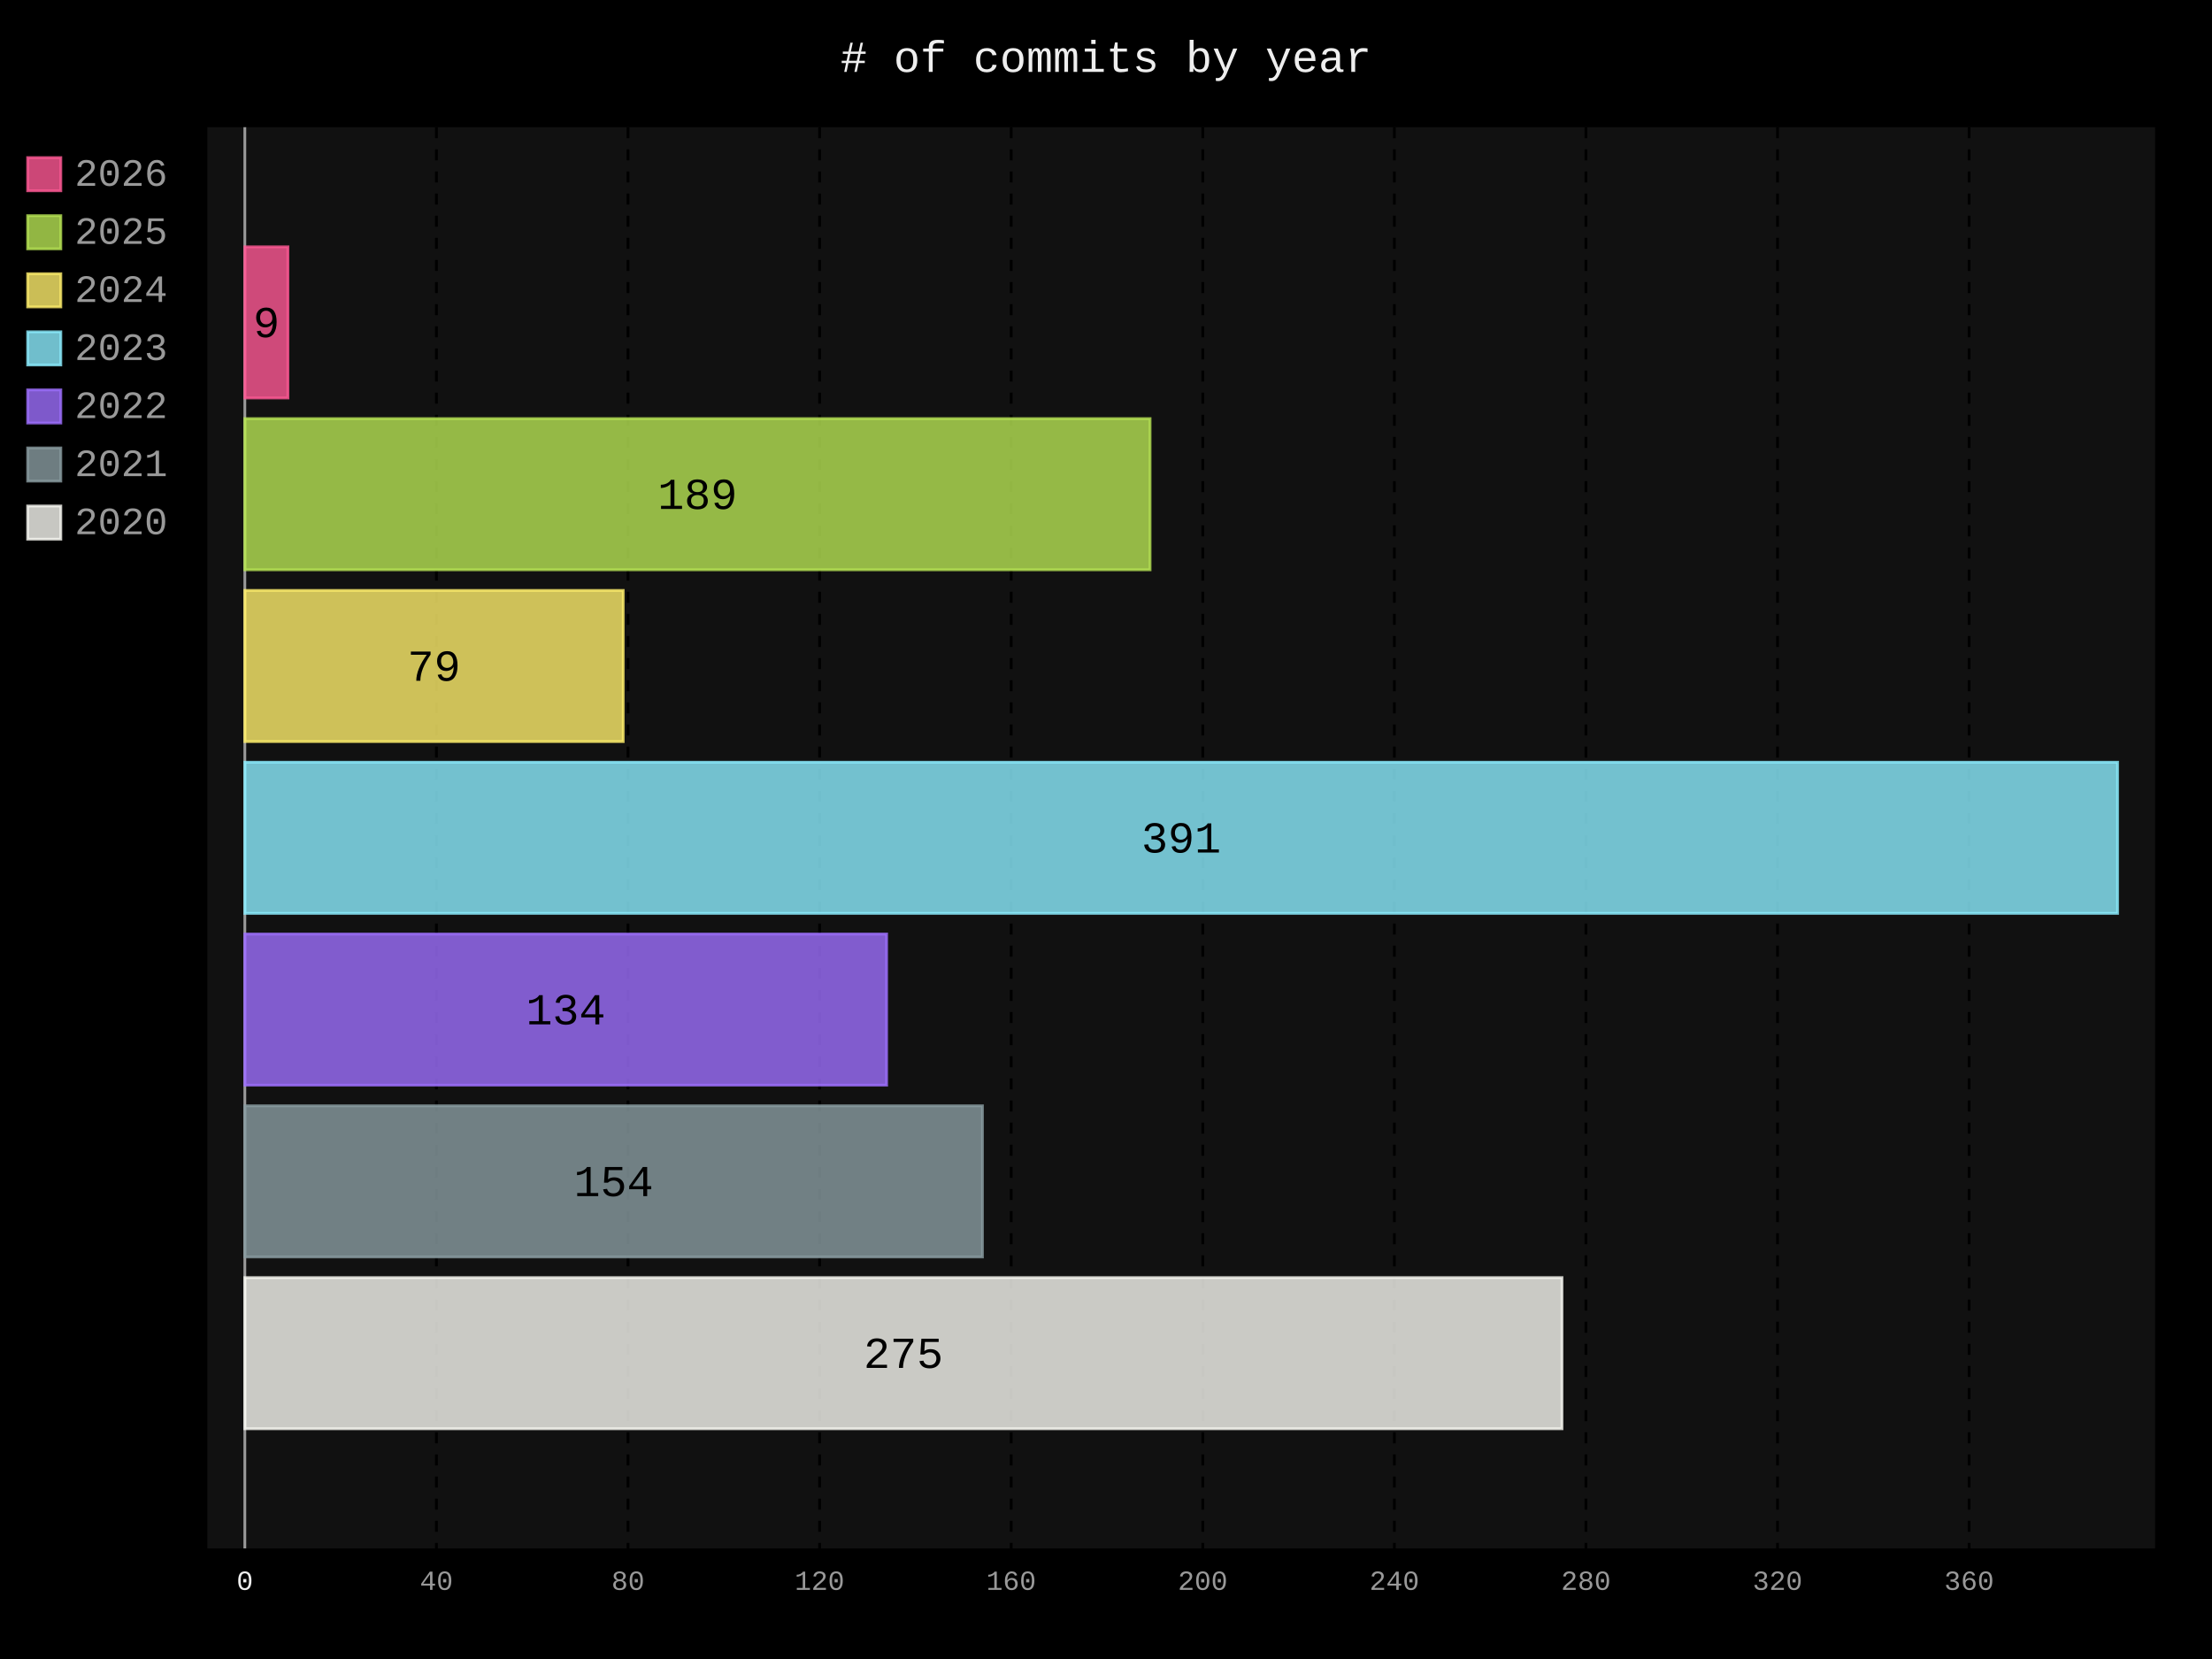
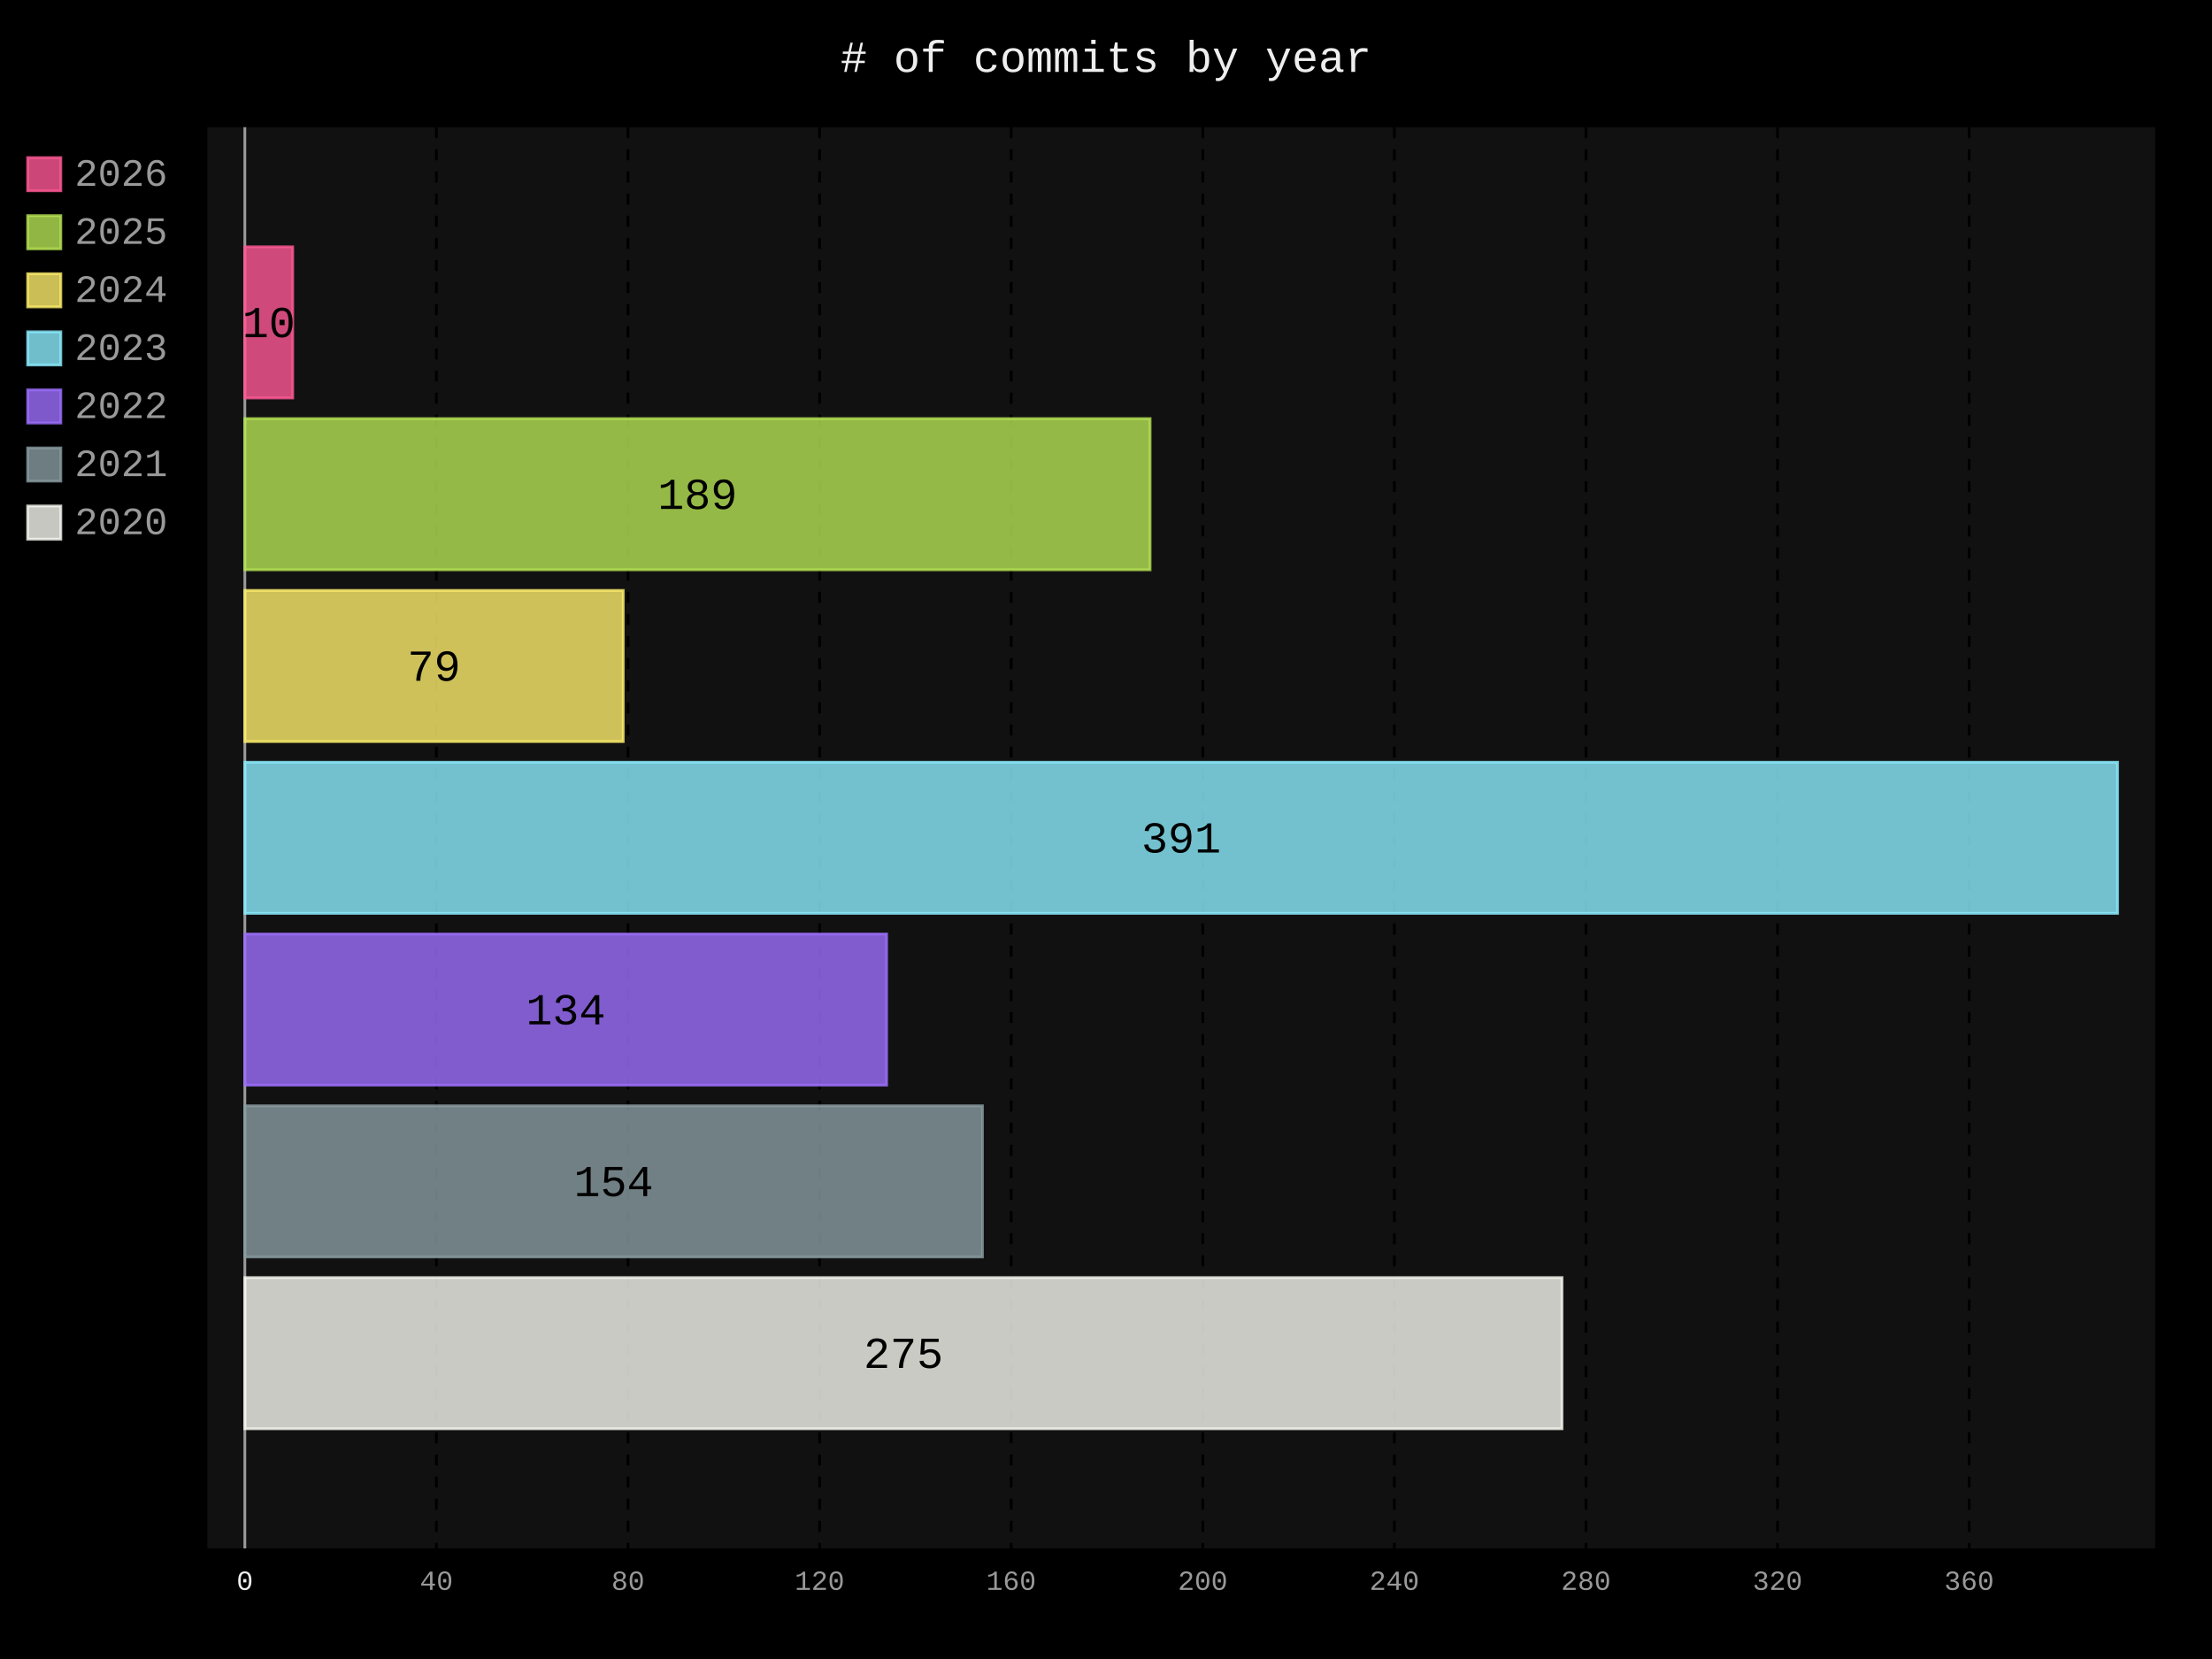
- <svg xmlns="http://www.w3.org/2000/svg" id="chart-def0020d-f795-48fe-9bcf-e3309d5ca8dc" class="pygal-chart" viewBox="0 0 800 600">
+ <svg xmlns="http://www.w3.org/2000/svg" id="chart-0d1c40ac-0999-4a71-a3a1-42ea26ef7362" class="pygal-chart" viewBox="0 0 800 600">
  <defs>
-     <style type="text/css">#chart-def0020d-f795-48fe-9bcf-e3309d5ca8dc{-webkit-user-select:none;-webkit-font-smoothing:antialiased;font-family:Consolas,"Liberation Mono",Menlo,Courier,monospace}#chart-def0020d-f795-48fe-9bcf-e3309d5ca8dc .title{font-family:Consolas,"Liberation Mono",Menlo,Courier,monospace;font-size:16px}#chart-def0020d-f795-48fe-9bcf-e3309d5ca8dc .legends .legend text{font-family:Consolas,"Liberation Mono",Menlo,Courier,monospace;font-size:14px}#chart-def0020d-f795-48fe-9bcf-e3309d5ca8dc .axis text{font-family:Consolas,"Liberation Mono",Menlo,Courier,monospace;font-size:10px}#chart-def0020d-f795-48fe-9bcf-e3309d5ca8dc .axis text.major{font-family:Consolas,"Liberation Mono",Menlo,Courier,monospace;font-size:10px}#chart-def0020d-f795-48fe-9bcf-e3309d5ca8dc .text-overlay text.value{font-family:Consolas,"Liberation Mono",Menlo,Courier,monospace;font-size:16px}#chart-def0020d-f795-48fe-9bcf-e3309d5ca8dc .text-overlay text.label{font-family:Consolas,"Liberation Mono",Menlo,Courier,monospace;font-size:10px}#chart-def0020d-f795-48fe-9bcf-e3309d5ca8dc .tooltip{font-family:Consolas,"Liberation Mono",Menlo,Courier,monospace;font-size:14px}#chart-def0020d-f795-48fe-9bcf-e3309d5ca8dc text.no_data{font-family:Consolas,"Liberation Mono",Menlo,Courier,monospace;font-size:64px}
- #chart-def0020d-f795-48fe-9bcf-e3309d5ca8dc{background-color:black}#chart-def0020d-f795-48fe-9bcf-e3309d5ca8dc path,#chart-def0020d-f795-48fe-9bcf-e3309d5ca8dc line,#chart-def0020d-f795-48fe-9bcf-e3309d5ca8dc rect,#chart-def0020d-f795-48fe-9bcf-e3309d5ca8dc circle{-webkit-transition:250ms;-moz-transition:250ms;transition:250ms}#chart-def0020d-f795-48fe-9bcf-e3309d5ca8dc .graph &gt; .background{fill:black}#chart-def0020d-f795-48fe-9bcf-e3309d5ca8dc .plot &gt; .background{fill:#111}#chart-def0020d-f795-48fe-9bcf-e3309d5ca8dc .graph{fill:#999}#chart-def0020d-f795-48fe-9bcf-e3309d5ca8dc text.no_data{fill:#eee}#chart-def0020d-f795-48fe-9bcf-e3309d5ca8dc .title{fill:#eee}#chart-def0020d-f795-48fe-9bcf-e3309d5ca8dc .legends .legend text{fill:#999}#chart-def0020d-f795-48fe-9bcf-e3309d5ca8dc .legends .legend:hover text{fill:#eee}#chart-def0020d-f795-48fe-9bcf-e3309d5ca8dc .axis .line{stroke:#eee}#chart-def0020d-f795-48fe-9bcf-e3309d5ca8dc .axis .guide.line{stroke:#555}#chart-def0020d-f795-48fe-9bcf-e3309d5ca8dc .axis .major.line{stroke:#999}#chart-def0020d-f795-48fe-9bcf-e3309d5ca8dc .axis text.major{fill:#eee}#chart-def0020d-f795-48fe-9bcf-e3309d5ca8dc .axis.y .guides:hover .guide.line,#chart-def0020d-f795-48fe-9bcf-e3309d5ca8dc .line-graph .axis.x .guides:hover .guide.line,#chart-def0020d-f795-48fe-9bcf-e3309d5ca8dc .stackedline-graph .axis.x .guides:hover .guide.line,#chart-def0020d-f795-48fe-9bcf-e3309d5ca8dc .xy-graph .axis.x .guides:hover .guide.line{stroke:#eee}#chart-def0020d-f795-48fe-9bcf-e3309d5ca8dc .axis .guides:hover text{fill:#eee}#chart-def0020d-f795-48fe-9bcf-e3309d5ca8dc .reactive{fill-opacity:.8;stroke-opacity:.8;stroke-width:1}#chart-def0020d-f795-48fe-9bcf-e3309d5ca8dc .ci{stroke:#999}#chart-def0020d-f795-48fe-9bcf-e3309d5ca8dc .reactive.active,#chart-def0020d-f795-48fe-9bcf-e3309d5ca8dc .active .reactive{fill-opacity:.4;stroke-opacity:.9;stroke-width:4}#chart-def0020d-f795-48fe-9bcf-e3309d5ca8dc .ci .reactive.active{stroke-width:1.5}#chart-def0020d-f795-48fe-9bcf-e3309d5ca8dc .series text{fill:#eee}#chart-def0020d-f795-48fe-9bcf-e3309d5ca8dc .tooltip rect{fill:#111;stroke:#eee;-webkit-transition:opacity 250ms;-moz-transition:opacity 250ms;transition:opacity 250ms}#chart-def0020d-f795-48fe-9bcf-e3309d5ca8dc .tooltip .label{fill:#999}#chart-def0020d-f795-48fe-9bcf-e3309d5ca8dc .tooltip .label{fill:#999}#chart-def0020d-f795-48fe-9bcf-e3309d5ca8dc .tooltip .legend{font-size:.8em;fill:#555}#chart-def0020d-f795-48fe-9bcf-e3309d5ca8dc .tooltip .x_label{font-size:.6em;fill:#eee}#chart-def0020d-f795-48fe-9bcf-e3309d5ca8dc .tooltip .xlink{font-size:.5em;text-decoration:underline}#chart-def0020d-f795-48fe-9bcf-e3309d5ca8dc .tooltip .value{font-size:1.5em}#chart-def0020d-f795-48fe-9bcf-e3309d5ca8dc .bound{font-size:.5em}#chart-def0020d-f795-48fe-9bcf-e3309d5ca8dc .max-value{font-size:.75em;fill:#555}#chart-def0020d-f795-48fe-9bcf-e3309d5ca8dc .map-element{fill:#111;stroke:#555 !important}#chart-def0020d-f795-48fe-9bcf-e3309d5ca8dc .map-element .reactive{fill-opacity:inherit;stroke-opacity:inherit}#chart-def0020d-f795-48fe-9bcf-e3309d5ca8dc .color-0,#chart-def0020d-f795-48fe-9bcf-e3309d5ca8dc .color-0 a:visited{stroke:#ff5995;fill:#ff5995}#chart-def0020d-f795-48fe-9bcf-e3309d5ca8dc .color-1,#chart-def0020d-f795-48fe-9bcf-e3309d5ca8dc .color-1 a:visited{stroke:#b6e354;fill:#b6e354}#chart-def0020d-f795-48fe-9bcf-e3309d5ca8dc .color-2,#chart-def0020d-f795-48fe-9bcf-e3309d5ca8dc .color-2 a:visited{stroke:#feed6c;fill:#feed6c}#chart-def0020d-f795-48fe-9bcf-e3309d5ca8dc .color-3,#chart-def0020d-f795-48fe-9bcf-e3309d5ca8dc .color-3 a:visited{stroke:#8cedff;fill:#8cedff}#chart-def0020d-f795-48fe-9bcf-e3309d5ca8dc .color-4,#chart-def0020d-f795-48fe-9bcf-e3309d5ca8dc .color-4 a:visited{stroke:#9e6ffe;fill:#9e6ffe}#chart-def0020d-f795-48fe-9bcf-e3309d5ca8dc .color-5,#chart-def0020d-f795-48fe-9bcf-e3309d5ca8dc .color-5 a:visited{stroke:#899ca1;fill:#899ca1}#chart-def0020d-f795-48fe-9bcf-e3309d5ca8dc .color-6,#chart-def0020d-f795-48fe-9bcf-e3309d5ca8dc .color-6 a:visited{stroke:#f8f8f2;fill:#f8f8f2}#chart-def0020d-f795-48fe-9bcf-e3309d5ca8dc .text-overlay .color-0 text{fill:black}#chart-def0020d-f795-48fe-9bcf-e3309d5ca8dc .text-overlay .color-1 text{fill:black}#chart-def0020d-f795-48fe-9bcf-e3309d5ca8dc .text-overlay .color-2 text{fill:black}#chart-def0020d-f795-48fe-9bcf-e3309d5ca8dc .text-overlay .color-3 text{fill:black}#chart-def0020d-f795-48fe-9bcf-e3309d5ca8dc .text-overlay .color-4 text{fill:black}#chart-def0020d-f795-48fe-9bcf-e3309d5ca8dc .text-overlay .color-5 text{fill:black}#chart-def0020d-f795-48fe-9bcf-e3309d5ca8dc .text-overlay .color-6 text{fill:black}
- #chart-def0020d-f795-48fe-9bcf-e3309d5ca8dc text.no_data{text-anchor:middle}#chart-def0020d-f795-48fe-9bcf-e3309d5ca8dc .guide.line{fill:none}#chart-def0020d-f795-48fe-9bcf-e3309d5ca8dc .centered{text-anchor:middle}#chart-def0020d-f795-48fe-9bcf-e3309d5ca8dc .title{text-anchor:middle}#chart-def0020d-f795-48fe-9bcf-e3309d5ca8dc .legends .legend text{fill-opacity:1}#chart-def0020d-f795-48fe-9bcf-e3309d5ca8dc .axis.x text{text-anchor:middle}#chart-def0020d-f795-48fe-9bcf-e3309d5ca8dc .axis.x:not(.web) text[transform]{text-anchor:start}#chart-def0020d-f795-48fe-9bcf-e3309d5ca8dc .axis.x:not(.web) text[transform].backwards{text-anchor:end}#chart-def0020d-f795-48fe-9bcf-e3309d5ca8dc .axis.y text{text-anchor:end}#chart-def0020d-f795-48fe-9bcf-e3309d5ca8dc .axis.y text[transform].backwards{text-anchor:start}#chart-def0020d-f795-48fe-9bcf-e3309d5ca8dc .axis.y2 text{text-anchor:start}#chart-def0020d-f795-48fe-9bcf-e3309d5ca8dc .axis.y2 text[transform].backwards{text-anchor:end}#chart-def0020d-f795-48fe-9bcf-e3309d5ca8dc .axis .guide.line{stroke-dasharray:4,4;stroke:black}#chart-def0020d-f795-48fe-9bcf-e3309d5ca8dc .axis .major.guide.line{stroke-dasharray:6,6;stroke:black}#chart-def0020d-f795-48fe-9bcf-e3309d5ca8dc .horizontal .axis.y .guide.line,#chart-def0020d-f795-48fe-9bcf-e3309d5ca8dc .horizontal .axis.y2 .guide.line,#chart-def0020d-f795-48fe-9bcf-e3309d5ca8dc .vertical .axis.x .guide.line{opacity:0}#chart-def0020d-f795-48fe-9bcf-e3309d5ca8dc .horizontal .axis.always_show .guide.line,#chart-def0020d-f795-48fe-9bcf-e3309d5ca8dc .vertical .axis.always_show .guide.line{opacity:1 !important}#chart-def0020d-f795-48fe-9bcf-e3309d5ca8dc .axis.y .guides:hover .guide.line,#chart-def0020d-f795-48fe-9bcf-e3309d5ca8dc .axis.y2 .guides:hover .guide.line,#chart-def0020d-f795-48fe-9bcf-e3309d5ca8dc .axis.x .guides:hover .guide.line{opacity:1}#chart-def0020d-f795-48fe-9bcf-e3309d5ca8dc .axis .guides:hover text{opacity:1}#chart-def0020d-f795-48fe-9bcf-e3309d5ca8dc .nofill{fill:none}#chart-def0020d-f795-48fe-9bcf-e3309d5ca8dc .subtle-fill{fill-opacity:.2}#chart-def0020d-f795-48fe-9bcf-e3309d5ca8dc .dot{stroke-width:1px;fill-opacity:1;stroke-opacity:1}#chart-def0020d-f795-48fe-9bcf-e3309d5ca8dc .dot.active{stroke-width:5px}#chart-def0020d-f795-48fe-9bcf-e3309d5ca8dc .dot.negative{fill:transparent}#chart-def0020d-f795-48fe-9bcf-e3309d5ca8dc text,#chart-def0020d-f795-48fe-9bcf-e3309d5ca8dc tspan{stroke:none !important}#chart-def0020d-f795-48fe-9bcf-e3309d5ca8dc .series text.active{opacity:1}#chart-def0020d-f795-48fe-9bcf-e3309d5ca8dc .tooltip rect{fill-opacity:.95;stroke-width:.5}#chart-def0020d-f795-48fe-9bcf-e3309d5ca8dc .tooltip text{fill-opacity:1}#chart-def0020d-f795-48fe-9bcf-e3309d5ca8dc .showable{visibility:hidden}#chart-def0020d-f795-48fe-9bcf-e3309d5ca8dc .showable.shown{visibility:visible}#chart-def0020d-f795-48fe-9bcf-e3309d5ca8dc .gauge-background{fill:rgba(229,229,229,1);stroke:none}#chart-def0020d-f795-48fe-9bcf-e3309d5ca8dc .bg-lines{stroke:black;stroke-width:2px}</style>
+     <style type="text/css">#chart-0d1c40ac-0999-4a71-a3a1-42ea26ef7362{-webkit-user-select:none;-webkit-font-smoothing:antialiased;font-family:Consolas,"Liberation Mono",Menlo,Courier,monospace}#chart-0d1c40ac-0999-4a71-a3a1-42ea26ef7362 .title{font-family:Consolas,"Liberation Mono",Menlo,Courier,monospace;font-size:16px}#chart-0d1c40ac-0999-4a71-a3a1-42ea26ef7362 .legends .legend text{font-family:Consolas,"Liberation Mono",Menlo,Courier,monospace;font-size:14px}#chart-0d1c40ac-0999-4a71-a3a1-42ea26ef7362 .axis text{font-family:Consolas,"Liberation Mono",Menlo,Courier,monospace;font-size:10px}#chart-0d1c40ac-0999-4a71-a3a1-42ea26ef7362 .axis text.major{font-family:Consolas,"Liberation Mono",Menlo,Courier,monospace;font-size:10px}#chart-0d1c40ac-0999-4a71-a3a1-42ea26ef7362 .text-overlay text.value{font-family:Consolas,"Liberation Mono",Menlo,Courier,monospace;font-size:16px}#chart-0d1c40ac-0999-4a71-a3a1-42ea26ef7362 .text-overlay text.label{font-family:Consolas,"Liberation Mono",Menlo,Courier,monospace;font-size:10px}#chart-0d1c40ac-0999-4a71-a3a1-42ea26ef7362 .tooltip{font-family:Consolas,"Liberation Mono",Menlo,Courier,monospace;font-size:14px}#chart-0d1c40ac-0999-4a71-a3a1-42ea26ef7362 text.no_data{font-family:Consolas,"Liberation Mono",Menlo,Courier,monospace;font-size:64px}
+ #chart-0d1c40ac-0999-4a71-a3a1-42ea26ef7362{background-color:black}#chart-0d1c40ac-0999-4a71-a3a1-42ea26ef7362 path,#chart-0d1c40ac-0999-4a71-a3a1-42ea26ef7362 line,#chart-0d1c40ac-0999-4a71-a3a1-42ea26ef7362 rect,#chart-0d1c40ac-0999-4a71-a3a1-42ea26ef7362 circle{-webkit-transition:250ms;-moz-transition:250ms;transition:250ms}#chart-0d1c40ac-0999-4a71-a3a1-42ea26ef7362 .graph &gt; .background{fill:black}#chart-0d1c40ac-0999-4a71-a3a1-42ea26ef7362 .plot &gt; .background{fill:#111}#chart-0d1c40ac-0999-4a71-a3a1-42ea26ef7362 .graph{fill:#999}#chart-0d1c40ac-0999-4a71-a3a1-42ea26ef7362 text.no_data{fill:#eee}#chart-0d1c40ac-0999-4a71-a3a1-42ea26ef7362 .title{fill:#eee}#chart-0d1c40ac-0999-4a71-a3a1-42ea26ef7362 .legends .legend text{fill:#999}#chart-0d1c40ac-0999-4a71-a3a1-42ea26ef7362 .legends .legend:hover text{fill:#eee}#chart-0d1c40ac-0999-4a71-a3a1-42ea26ef7362 .axis .line{stroke:#eee}#chart-0d1c40ac-0999-4a71-a3a1-42ea26ef7362 .axis .guide.line{stroke:#555}#chart-0d1c40ac-0999-4a71-a3a1-42ea26ef7362 .axis .major.line{stroke:#999}#chart-0d1c40ac-0999-4a71-a3a1-42ea26ef7362 .axis text.major{fill:#eee}#chart-0d1c40ac-0999-4a71-a3a1-42ea26ef7362 .axis.y .guides:hover .guide.line,#chart-0d1c40ac-0999-4a71-a3a1-42ea26ef7362 .line-graph .axis.x .guides:hover .guide.line,#chart-0d1c40ac-0999-4a71-a3a1-42ea26ef7362 .stackedline-graph .axis.x .guides:hover .guide.line,#chart-0d1c40ac-0999-4a71-a3a1-42ea26ef7362 .xy-graph .axis.x .guides:hover .guide.line{stroke:#eee}#chart-0d1c40ac-0999-4a71-a3a1-42ea26ef7362 .axis .guides:hover text{fill:#eee}#chart-0d1c40ac-0999-4a71-a3a1-42ea26ef7362 .reactive{fill-opacity:.8;stroke-opacity:.8;stroke-width:1}#chart-0d1c40ac-0999-4a71-a3a1-42ea26ef7362 .ci{stroke:#999}#chart-0d1c40ac-0999-4a71-a3a1-42ea26ef7362 .reactive.active,#chart-0d1c40ac-0999-4a71-a3a1-42ea26ef7362 .active .reactive{fill-opacity:.4;stroke-opacity:.9;stroke-width:4}#chart-0d1c40ac-0999-4a71-a3a1-42ea26ef7362 .ci .reactive.active{stroke-width:1.5}#chart-0d1c40ac-0999-4a71-a3a1-42ea26ef7362 .series text{fill:#eee}#chart-0d1c40ac-0999-4a71-a3a1-42ea26ef7362 .tooltip rect{fill:#111;stroke:#eee;-webkit-transition:opacity 250ms;-moz-transition:opacity 250ms;transition:opacity 250ms}#chart-0d1c40ac-0999-4a71-a3a1-42ea26ef7362 .tooltip .label{fill:#999}#chart-0d1c40ac-0999-4a71-a3a1-42ea26ef7362 .tooltip .label{fill:#999}#chart-0d1c40ac-0999-4a71-a3a1-42ea26ef7362 .tooltip .legend{font-size:.8em;fill:#555}#chart-0d1c40ac-0999-4a71-a3a1-42ea26ef7362 .tooltip .x_label{font-size:.6em;fill:#eee}#chart-0d1c40ac-0999-4a71-a3a1-42ea26ef7362 .tooltip .xlink{font-size:.5em;text-decoration:underline}#chart-0d1c40ac-0999-4a71-a3a1-42ea26ef7362 .tooltip .value{font-size:1.5em}#chart-0d1c40ac-0999-4a71-a3a1-42ea26ef7362 .bound{font-size:.5em}#chart-0d1c40ac-0999-4a71-a3a1-42ea26ef7362 .max-value{font-size:.75em;fill:#555}#chart-0d1c40ac-0999-4a71-a3a1-42ea26ef7362 .map-element{fill:#111;stroke:#555 !important}#chart-0d1c40ac-0999-4a71-a3a1-42ea26ef7362 .map-element .reactive{fill-opacity:inherit;stroke-opacity:inherit}#chart-0d1c40ac-0999-4a71-a3a1-42ea26ef7362 .color-0,#chart-0d1c40ac-0999-4a71-a3a1-42ea26ef7362 .color-0 a:visited{stroke:#ff5995;fill:#ff5995}#chart-0d1c40ac-0999-4a71-a3a1-42ea26ef7362 .color-1,#chart-0d1c40ac-0999-4a71-a3a1-42ea26ef7362 .color-1 a:visited{stroke:#b6e354;fill:#b6e354}#chart-0d1c40ac-0999-4a71-a3a1-42ea26ef7362 .color-2,#chart-0d1c40ac-0999-4a71-a3a1-42ea26ef7362 .color-2 a:visited{stroke:#feed6c;fill:#feed6c}#chart-0d1c40ac-0999-4a71-a3a1-42ea26ef7362 .color-3,#chart-0d1c40ac-0999-4a71-a3a1-42ea26ef7362 .color-3 a:visited{stroke:#8cedff;fill:#8cedff}#chart-0d1c40ac-0999-4a71-a3a1-42ea26ef7362 .color-4,#chart-0d1c40ac-0999-4a71-a3a1-42ea26ef7362 .color-4 a:visited{stroke:#9e6ffe;fill:#9e6ffe}#chart-0d1c40ac-0999-4a71-a3a1-42ea26ef7362 .color-5,#chart-0d1c40ac-0999-4a71-a3a1-42ea26ef7362 .color-5 a:visited{stroke:#899ca1;fill:#899ca1}#chart-0d1c40ac-0999-4a71-a3a1-42ea26ef7362 .color-6,#chart-0d1c40ac-0999-4a71-a3a1-42ea26ef7362 .color-6 a:visited{stroke:#f8f8f2;fill:#f8f8f2}#chart-0d1c40ac-0999-4a71-a3a1-42ea26ef7362 .text-overlay .color-0 text{fill:black}#chart-0d1c40ac-0999-4a71-a3a1-42ea26ef7362 .text-overlay .color-1 text{fill:black}#chart-0d1c40ac-0999-4a71-a3a1-42ea26ef7362 .text-overlay .color-2 text{fill:black}#chart-0d1c40ac-0999-4a71-a3a1-42ea26ef7362 .text-overlay .color-3 text{fill:black}#chart-0d1c40ac-0999-4a71-a3a1-42ea26ef7362 .text-overlay .color-4 text{fill:black}#chart-0d1c40ac-0999-4a71-a3a1-42ea26ef7362 .text-overlay .color-5 text{fill:black}#chart-0d1c40ac-0999-4a71-a3a1-42ea26ef7362 .text-overlay .color-6 text{fill:black}
+ #chart-0d1c40ac-0999-4a71-a3a1-42ea26ef7362 text.no_data{text-anchor:middle}#chart-0d1c40ac-0999-4a71-a3a1-42ea26ef7362 .guide.line{fill:none}#chart-0d1c40ac-0999-4a71-a3a1-42ea26ef7362 .centered{text-anchor:middle}#chart-0d1c40ac-0999-4a71-a3a1-42ea26ef7362 .title{text-anchor:middle}#chart-0d1c40ac-0999-4a71-a3a1-42ea26ef7362 .legends .legend text{fill-opacity:1}#chart-0d1c40ac-0999-4a71-a3a1-42ea26ef7362 .axis.x text{text-anchor:middle}#chart-0d1c40ac-0999-4a71-a3a1-42ea26ef7362 .axis.x:not(.web) text[transform]{text-anchor:start}#chart-0d1c40ac-0999-4a71-a3a1-42ea26ef7362 .axis.x:not(.web) text[transform].backwards{text-anchor:end}#chart-0d1c40ac-0999-4a71-a3a1-42ea26ef7362 .axis.y text{text-anchor:end}#chart-0d1c40ac-0999-4a71-a3a1-42ea26ef7362 .axis.y text[transform].backwards{text-anchor:start}#chart-0d1c40ac-0999-4a71-a3a1-42ea26ef7362 .axis.y2 text{text-anchor:start}#chart-0d1c40ac-0999-4a71-a3a1-42ea26ef7362 .axis.y2 text[transform].backwards{text-anchor:end}#chart-0d1c40ac-0999-4a71-a3a1-42ea26ef7362 .axis .guide.line{stroke-dasharray:4,4;stroke:black}#chart-0d1c40ac-0999-4a71-a3a1-42ea26ef7362 .axis .major.guide.line{stroke-dasharray:6,6;stroke:black}#chart-0d1c40ac-0999-4a71-a3a1-42ea26ef7362 .horizontal .axis.y .guide.line,#chart-0d1c40ac-0999-4a71-a3a1-42ea26ef7362 .horizontal .axis.y2 .guide.line,#chart-0d1c40ac-0999-4a71-a3a1-42ea26ef7362 .vertical .axis.x .guide.line{opacity:0}#chart-0d1c40ac-0999-4a71-a3a1-42ea26ef7362 .horizontal .axis.always_show .guide.line,#chart-0d1c40ac-0999-4a71-a3a1-42ea26ef7362 .vertical .axis.always_show .guide.line{opacity:1 !important}#chart-0d1c40ac-0999-4a71-a3a1-42ea26ef7362 .axis.y .guides:hover .guide.line,#chart-0d1c40ac-0999-4a71-a3a1-42ea26ef7362 .axis.y2 .guides:hover .guide.line,#chart-0d1c40ac-0999-4a71-a3a1-42ea26ef7362 .axis.x .guides:hover .guide.line{opacity:1}#chart-0d1c40ac-0999-4a71-a3a1-42ea26ef7362 .axis .guides:hover text{opacity:1}#chart-0d1c40ac-0999-4a71-a3a1-42ea26ef7362 .nofill{fill:none}#chart-0d1c40ac-0999-4a71-a3a1-42ea26ef7362 .subtle-fill{fill-opacity:.2}#chart-0d1c40ac-0999-4a71-a3a1-42ea26ef7362 .dot{stroke-width:1px;fill-opacity:1;stroke-opacity:1}#chart-0d1c40ac-0999-4a71-a3a1-42ea26ef7362 .dot.active{stroke-width:5px}#chart-0d1c40ac-0999-4a71-a3a1-42ea26ef7362 .dot.negative{fill:transparent}#chart-0d1c40ac-0999-4a71-a3a1-42ea26ef7362 text,#chart-0d1c40ac-0999-4a71-a3a1-42ea26ef7362 tspan{stroke:none !important}#chart-0d1c40ac-0999-4a71-a3a1-42ea26ef7362 .series text.active{opacity:1}#chart-0d1c40ac-0999-4a71-a3a1-42ea26ef7362 .tooltip rect{fill-opacity:.95;stroke-width:.5}#chart-0d1c40ac-0999-4a71-a3a1-42ea26ef7362 .tooltip text{fill-opacity:1}#chart-0d1c40ac-0999-4a71-a3a1-42ea26ef7362 .showable{visibility:hidden}#chart-0d1c40ac-0999-4a71-a3a1-42ea26ef7362 .showable.shown{visibility:visible}#chart-0d1c40ac-0999-4a71-a3a1-42ea26ef7362 .gauge-background{fill:rgba(229,229,229,1);stroke:none}#chart-0d1c40ac-0999-4a71-a3a1-42ea26ef7362 .bg-lines{stroke:black;stroke-width:2px}</style>
  </defs>
  <g class="graph horizontalbar-graph horizontal">
    <rect x="0" y="0" width="800" height="600" class="background" />
    <g transform="translate(75, 46)" class="plot">
      <rect x="0" y="0" width="704.4" height="514" class="background" />
      <g class="axis x always_show">
        <g class="guides">
          <path d="M13.546 0 v514" class="axis major line" />
          <text x="13.546" y="529.0" class="major">0</text>
        </g>
        <g class="guides">
          <path d="M82.836 0 v514" class="guide line" />
          <text x="82.836" y="529.0" class="">40</text>
        </g>
        <g class="guides">
          <path d="M152.126 0 v514" class="guide line" />
          <text x="152.126" y="529.0" class="">80</text>
        </g>
        <g class="guides">
          <path d="M221.416 0 v514" class="guide line" />
          <text x="221.416" y="529.0" class="">120</text>
        </g>
        <g class="guides">
          <path d="M290.705 0 v514" class="guide line" />
          <text x="290.705" y="529.0" class="">160</text>
        </g>
        <g class="guides">
          <path d="M359.995 0 v514" class="guide line" />
          <text x="359.995" y="529.0" class="">200</text>
        </g>
        <g class="guides">
          <path d="M429.285 0 v514" class="guide line" />
          <text x="429.285" y="529.0" class="">240</text>
        </g>
        <g class="guides">
          <path d="M498.575 0 v514" class="guide line" />
          <text x="498.575" y="529.0" class="">280</text>
        </g>
        <g class="guides">
          <path d="M567.864 0 v514" class="guide line" />
          <text x="567.864" y="529.0" class="">320</text>
        </g>
        <g class="guides">
          <path d="M637.154 0 v514" class="guide line" />
          <text x="637.154" y="529.0" class="">360</text>
        </g>
      </g>
      <g class="series serie-6 color-6">
        <g class="bars">
          <g class="bar">
            <rect x="13.546" y="416.058" rx="0" ry="0" width="476.367" height="54.676" class="rect reactive tooltip-trigger" />
          </g>
        </g>
      </g>
      <g class="series serie-5 color-5">
        <g class="bars">
          <g class="bar">
            <rect x="13.546" y="353.926" rx="0" ry="0" width="266.766" height="54.676" class="rect reactive tooltip-trigger" />
          </g>
        </g>
      </g>
      <g class="series serie-4 color-4">
        <g class="bars">
          <g class="bar">
            <rect x="13.546" y="291.794" rx="0" ry="0" width="232.121" height="54.676" class="rect reactive tooltip-trigger" />
          </g>
        </g>
      </g>
      <g class="series serie-3 color-3">
        <g class="bars">
          <g class="bar">
            <rect x="13.546" y="229.662" rx="0" ry="0" width="677.308" height="54.676" class="rect reactive tooltip-trigger" />
          </g>
        </g>
      </g>
      <g class="series serie-2 color-2">
        <g class="bars">
          <g class="bar">
            <rect x="13.546" y="167.53" rx="0" ry="0" width="136.847" height="54.676" class="rect reactive tooltip-trigger" />
          </g>
        </g>
      </g>
      <g class="series serie-1 color-1">
        <g class="bars">
          <g class="bar">
            <rect x="13.546" y="105.398" rx="0" ry="0" width="327.394" height="54.676" class="rect reactive tooltip-trigger" />
          </g>
        </g>
      </g>
      <g class="series serie-0 color-0">
        <g class="bars">
          <g class="bar">
-             <rect x="13.546" y="43.266" rx="0" ry="0" width="15.59" height="54.676" class="rect reactive tooltip-trigger" />
+             <rect x="13.546" y="43.266" rx="0" ry="0" width="17.322" height="54.676" class="rect reactive tooltip-trigger" />
          </g>
        </g>
      </g>
    </g>
    <g class="titles">
      <text x="400.0" y="26" class="title plot_title"># of commits by year</text>
    </g>
    <g transform="translate(75, 46)" class="plot overlay">
      <g class="series serie-6 color-6" />
      <g class="series serie-5 color-5" />
      <g class="series serie-4 color-4" />
      <g class="series serie-3 color-3" />
      <g class="series serie-2 color-2" />
      <g class="series serie-1 color-1" />
      <g class="series serie-0 color-0" />
    </g>
    <g transform="translate(75, 46)" class="plot text-overlay">
      <g class="series serie-6 color-6">
        <text text-anchor="middle" x="251.73" y="448.729" class="value">275</text>
      </g>
      <g class="series serie-5 color-5">
        <text text-anchor="middle" x="146.929" y="386.597" class="value">154</text>
      </g>
      <g class="series serie-4 color-4">
        <text text-anchor="middle" x="129.607" y="324.465" class="value">134</text>
      </g>
      <g class="series serie-3 color-3">
        <text text-anchor="middle" x="352.2" y="262.333" class="value">391</text>
      </g>
      <g class="series serie-2 color-2">
        <text text-anchor="middle" x="81.97" y="200.201" class="value">79</text>
      </g>
      <g class="series serie-1 color-1">
        <text text-anchor="middle" x="177.243" y="138.07" class="value">189</text>
      </g>
      <g class="series serie-0 color-0">
-         <text text-anchor="middle" x="21.341" y="75.938" class="value">9</text>
+         <text text-anchor="middle" x="22.207" y="75.938" class="value">10</text>
      </g>
    </g>
    <g transform="translate(75, 46)" class="plot tooltip-overlay">
      <g transform="translate(0 0)" style="opacity: 0" class="tooltip">
        <rect rx="0" ry="0" width="0" height="0" class="tooltip-box" />
        <g class="text" />
      </g>
    </g>
    <g transform="translate(10, 56)" class="legends">
      <g id="activate-serie-0" class="legend reactive activate-serie">
        <rect x="0.0" y="1.0" width="12" height="12" class="color-0 reactive" />
        <text x="17.0" y="11.2">2026</text>
      </g>
      <g id="activate-serie-1" class="legend reactive activate-serie">
        <rect x="0.0" y="22.0" width="12" height="12" class="color-1 reactive" />
        <text x="17.0" y="32.2">2025</text>
      </g>
      <g id="activate-serie-2" class="legend reactive activate-serie">
        <rect x="0.0" y="43.0" width="12" height="12" class="color-2 reactive" />
        <text x="17.0" y="53.2">2024</text>
      </g>
      <g id="activate-serie-3" class="legend reactive activate-serie">
        <rect x="0.0" y="64.0" width="12" height="12" class="color-3 reactive" />
        <text x="17.0" y="74.2">2023</text>
      </g>
      <g id="activate-serie-4" class="legend reactive activate-serie">
        <rect x="0.0" y="85.0" width="12" height="12" class="color-4 reactive" />
        <text x="17.0" y="95.2">2022</text>
      </g>
      <g id="activate-serie-5" class="legend reactive activate-serie">
        <rect x="0.0" y="106.0" width="12" height="12" class="color-5 reactive" />
        <text x="17.0" y="116.2">2021</text>
      </g>
      <g id="activate-serie-6" class="legend reactive activate-serie">
        <rect x="0.0" y="127.0" width="12" height="12" class="color-6 reactive" />
        <text x="17.0" y="137.2">2020</text>
      </g>
    </g>
    <g transform="translate(790, 56)" class="legends" />
  </g>
</svg>
